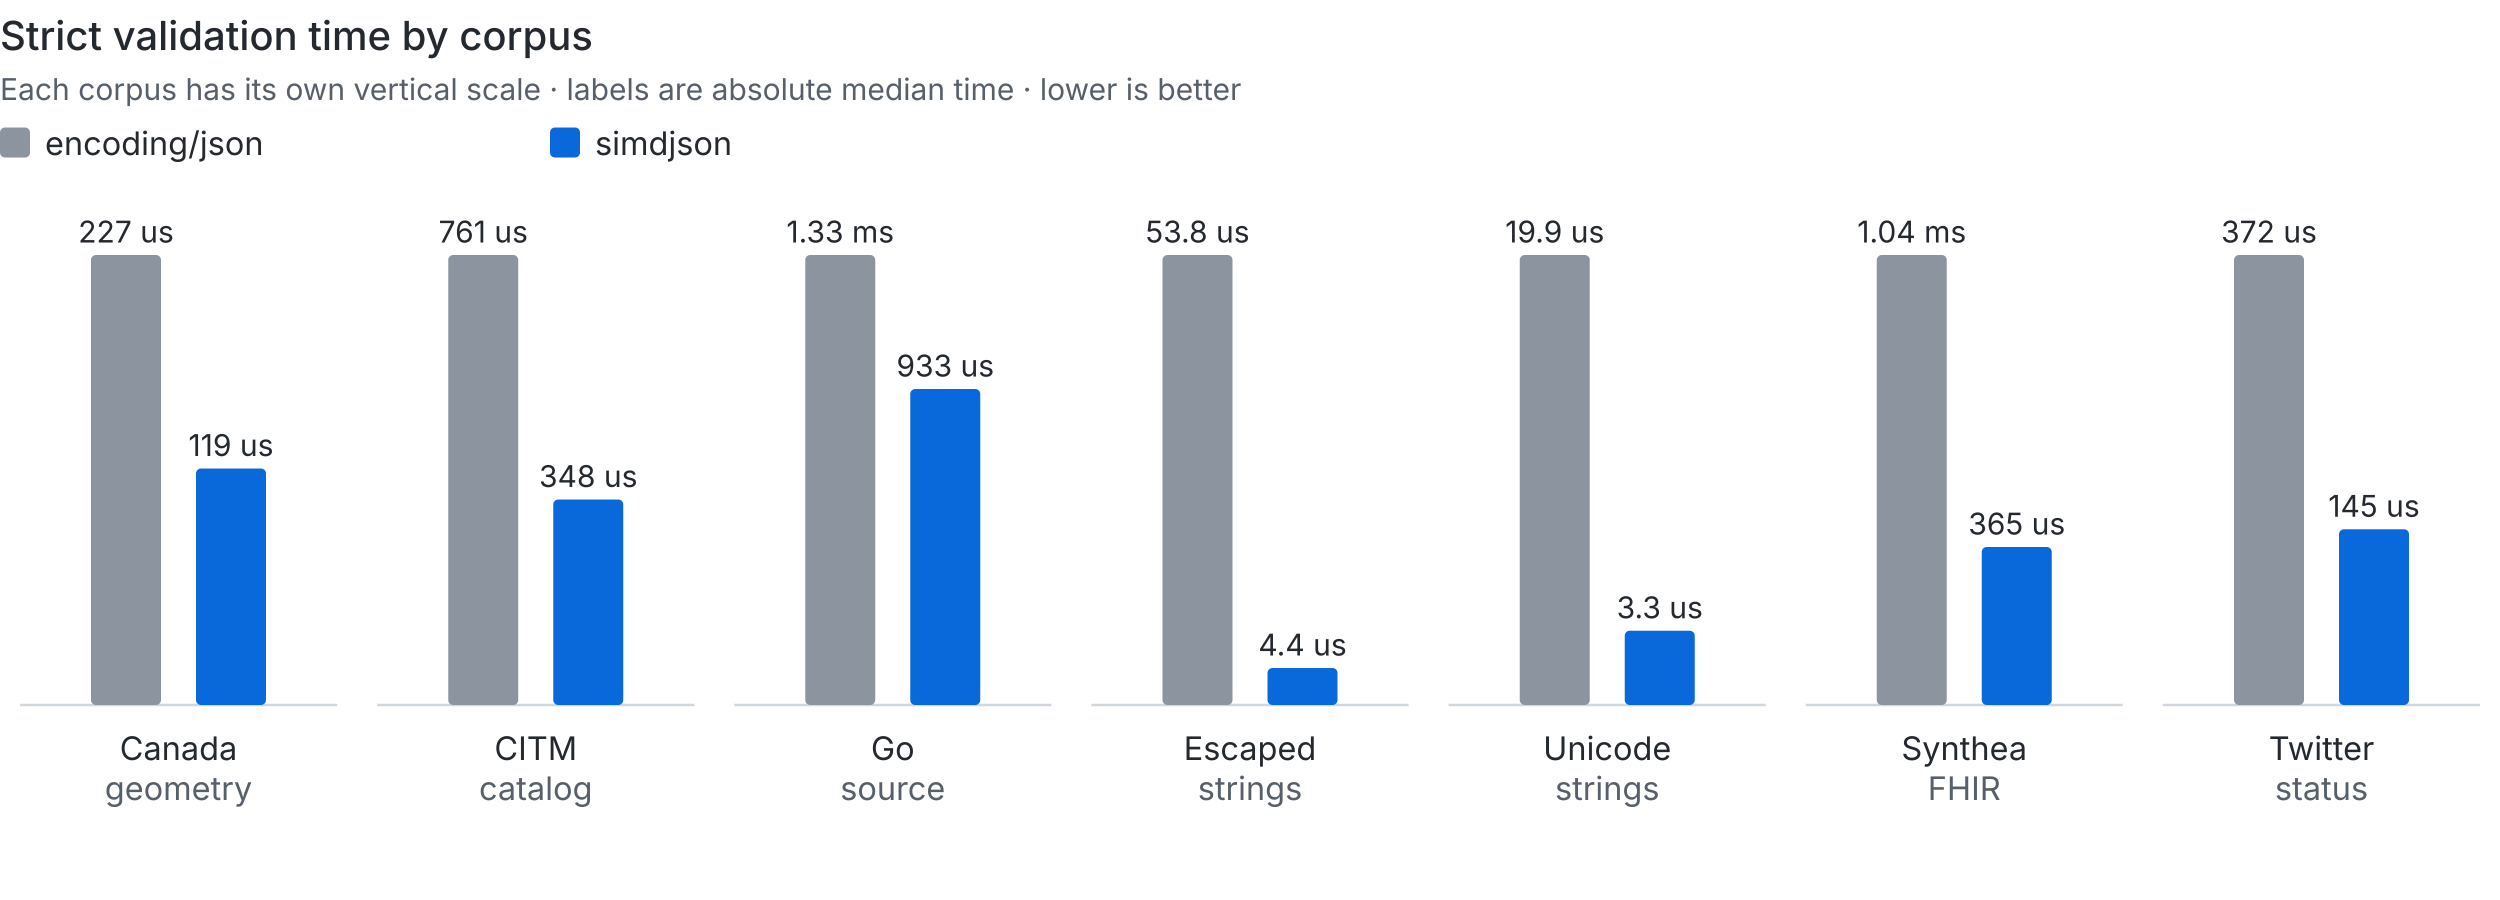
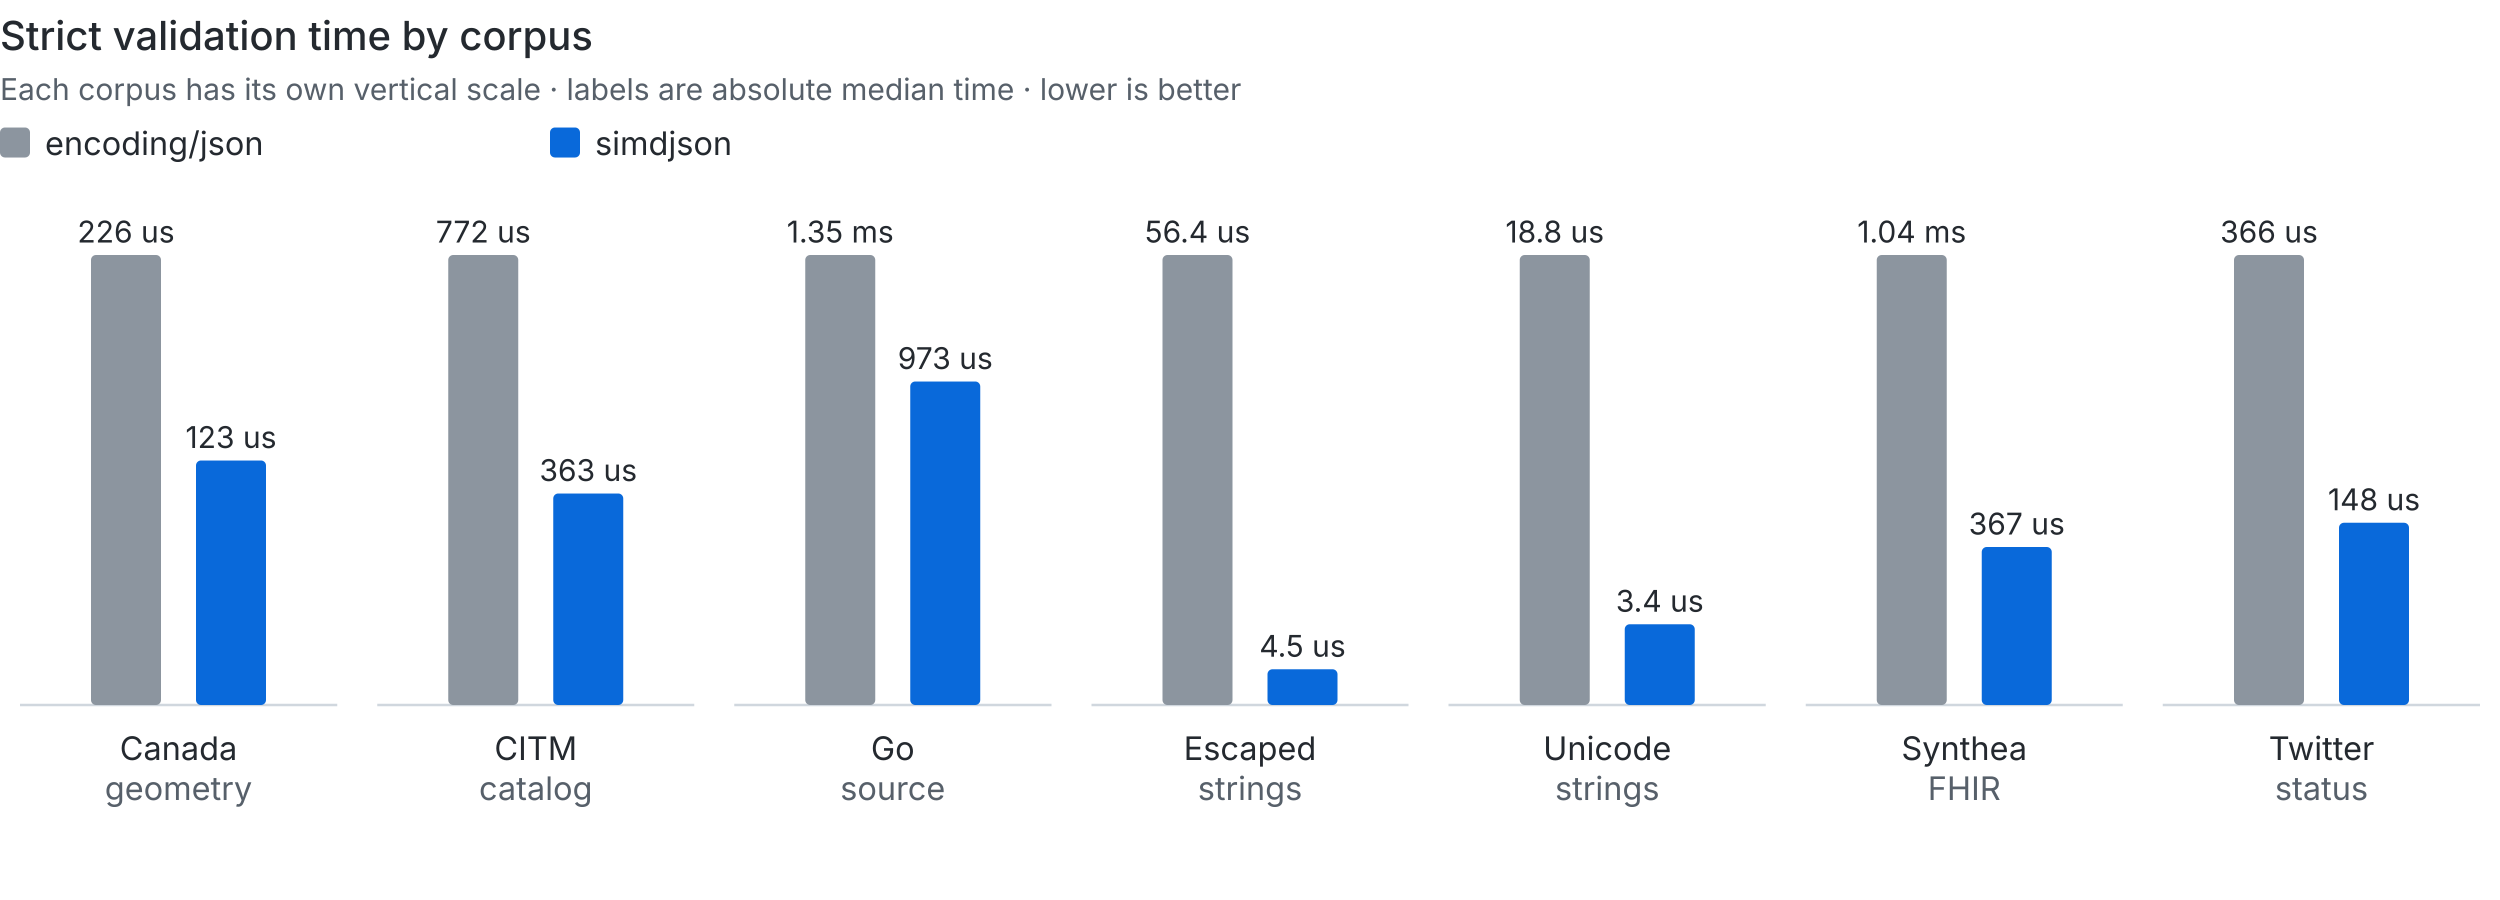
<svg xmlns="http://www.w3.org/2000/svg" width="1000" height="360" viewBox="0 0 1000 360" role="img" aria-labelledby="title desc">
  <style>
svg { color-scheme: light dark; }
text { fill:#24292f; font:13px -apple-system,BlinkMacSystemFont,"Segoe UI",sans-serif; }
.heading { font-size:16px; font-weight:500; } .note { font-size:12px; }
.muted { fill:#57606a; } .grid { stroke:#d0d7de; stroke-width:1; }
.baseline { stroke:#8c959f; stroke-width:2; }
.base { fill:#8c959f; } .s1 { fill:#0969da; } .s2 { fill:#8250df; } .s3 { fill:#1a7f37; }
.h1 { fill:#ddf4ff; } .h2 { fill:#b6e3ff; } .h3 { fill:#80ccff; } .h4 { fill:#54aeff; }
@media (prefers-color-scheme: dark) {
text { fill:#f0f6fc; } .muted { fill:#8c959f; } .grid { stroke:#30363d; } .baseline { stroke:#6e7681; }
.base { fill:#8c959f; } .s1 { fill:#58a6ff; } .s2 { fill:#bc8cff; } .s3 { fill:#3fb950; }
.h1 { fill:#102c44; } .h2 { fill:#123c5a; } .h3 { fill:#15557a; } .h4 { fill:#1f6feb; }
}
</style>
  <text class="heading" x="0" y="20">Strict validation time by corpus</text>
  <text class="muted note" x="0" y="40">Each corpus has its own vertical scale · labels are absolute median time · lower is better</text>
  <rect class="base" x="0" y="51" width="12" height="12" rx="2" />
  <text x="18" y="62">encoding/json</text>
  <rect class="s1" x="220" y="51" width="12" height="12" rx="2" />
  <text x="238" y="62">simdjson</text>
  <line class="grid" x1="8.0" y1="282" x2="134.9" y2="282" />
  <rect class="base" x="36.4" y="102.0" width="28" height="180.0" rx="2" />
-   <text class="note" x="50.4" y="97.0" text-anchor="middle">227 us</text>
-   <rect class="s1" x="78.4" y="187.4" width="28" height="94.6" rx="2" />
-   <text class="note" x="92.4" y="182.4" text-anchor="middle">119 us</text>
+   <text class="note" x="50.4" y="97.0" text-anchor="middle">226 us</text>
+   <rect class="s1" x="78.4" y="184.2" width="28" height="97.8" rx="2" />
+   <text class="note" x="92.4" y="179.2" text-anchor="middle">123 us</text>
  <text x="71.4" y="304" text-anchor="middle">Canada</text>
  <text class="muted" x="71.4" y="320" text-anchor="middle">geometry</text>
  <line class="grid" x1="150.9" y1="282" x2="277.7" y2="282" />
  <rect class="base" x="179.3" y="102.0" width="28" height="180.0" rx="2" />
-   <text class="note" x="193.3" y="97.0" text-anchor="middle">761 us</text>
-   <rect class="s1" x="221.3" y="199.8" width="28" height="82.2" rx="2" />
-   <text class="note" x="235.3" y="194.8" text-anchor="middle">348 us</text>
+   <text class="note" x="193.3" y="97.0" text-anchor="middle">772 us</text>
+   <rect class="s1" x="221.3" y="197.4" width="28" height="84.6" rx="2" />
+   <text class="note" x="235.3" y="192.4" text-anchor="middle">363 us</text>
  <text x="214.3" y="304" text-anchor="middle">CITM</text>
  <text class="muted" x="214.3" y="320" text-anchor="middle">catalog</text>
  <line class="grid" x1="293.7" y1="282" x2="420.6" y2="282" />
  <rect class="base" x="322.1" y="102.0" width="28" height="180.0" rx="2" />
-   <text class="note" x="336.1" y="97.0" text-anchor="middle">1.33 ms</text>
-   <rect class="s1" x="364.1" y="155.6" width="28" height="126.4" rx="2" />
-   <text class="note" x="378.1" y="150.6" text-anchor="middle">933 us</text>
+   <text class="note" x="336.1" y="97.0" text-anchor="middle">1.35 ms</text>
+   <rect class="s1" x="364.1" y="152.6" width="28" height="129.4" rx="2" />
+   <text class="note" x="378.1" y="147.6" text-anchor="middle">973 us</text>
  <text x="357.1" y="304" text-anchor="middle">Go</text>
  <text class="muted" x="357.1" y="320" text-anchor="middle">source</text>
  <line class="grid" x1="436.6" y1="282" x2="563.4" y2="282" />
  <rect class="base" x="465.0" y="102.0" width="28" height="180.0" rx="2" />
-   <text class="note" x="479.0" y="97.0" text-anchor="middle">53.8 us</text>
-   <rect class="s1" x="507.0" y="267.2" width="28" height="14.8" rx="2" />
-   <text class="note" x="521.0" y="262.2" text-anchor="middle">4.4 us</text>
+   <text class="note" x="479.0" y="97.0" text-anchor="middle">56.4 us</text>
+   <rect class="s1" x="507.0" y="267.7" width="28" height="14.3" rx="2" />
+   <text class="note" x="521.0" y="262.7" text-anchor="middle">4.5 us</text>
  <text x="500.0" y="304" text-anchor="middle">Escaped</text>
  <text class="muted" x="500.0" y="320" text-anchor="middle">strings</text>
  <line class="grid" x1="579.4" y1="282" x2="706.3" y2="282" />
  <rect class="base" x="607.9" y="102.0" width="28" height="180.0" rx="2" />
-   <text class="note" x="621.9" y="97.0" text-anchor="middle">19.9 us</text>
-   <rect class="s1" x="649.9" y="252.3" width="28" height="29.7" rx="2" />
-   <text class="note" x="663.9" y="247.3" text-anchor="middle">3.3 us</text>
+   <text class="note" x="621.9" y="97.0" text-anchor="middle">18.8 us</text>
+   <rect class="s1" x="649.9" y="249.7" width="28" height="32.3" rx="2" />
+   <text class="note" x="663.9" y="244.7" text-anchor="middle">3.4 us</text>
  <text x="642.9" y="304" text-anchor="middle">Unicode</text>
  <text class="muted" x="642.9" y="320" text-anchor="middle">strings</text>
  <line class="grid" x1="722.3" y1="282" x2="849.1" y2="282" />
  <rect class="base" x="750.7" y="102.0" width="28" height="180.0" rx="2" />
  <text class="note" x="764.7" y="97.0" text-anchor="middle">1.04 ms</text>
  <rect class="s1" x="792.7" y="218.8" width="28" height="63.2" rx="2" />
-   <text class="note" x="806.7" y="213.8" text-anchor="middle">365 us</text>
+   <text class="note" x="806.7" y="213.8" text-anchor="middle">367 us</text>
  <text x="785.7" y="304" text-anchor="middle">Synthea</text>
  <text class="muted" x="785.7" y="320" text-anchor="middle">FHIR</text>
  <line class="grid" x1="865.1" y1="282" x2="992.0" y2="282" />
  <rect class="base" x="893.6" y="102.0" width="28" height="180.0" rx="2" />
-   <text class="note" x="907.6" y="97.0" text-anchor="middle">372 us</text>
-   <rect class="s1" x="935.6" y="211.7" width="28" height="70.3" rx="2" />
-   <text class="note" x="949.6" y="206.7" text-anchor="middle">145 us</text>
+   <text class="note" x="907.6" y="97.0" text-anchor="middle">366 us</text>
+   <rect class="s1" x="935.6" y="209.1" width="28" height="72.9" rx="2" />
+   <text class="note" x="949.6" y="204.1" text-anchor="middle">148 us</text>
  <text x="928.6" y="304" text-anchor="middle">Twitter</text>
  <text class="muted" x="928.6" y="320" text-anchor="middle">status</text>
</svg>
